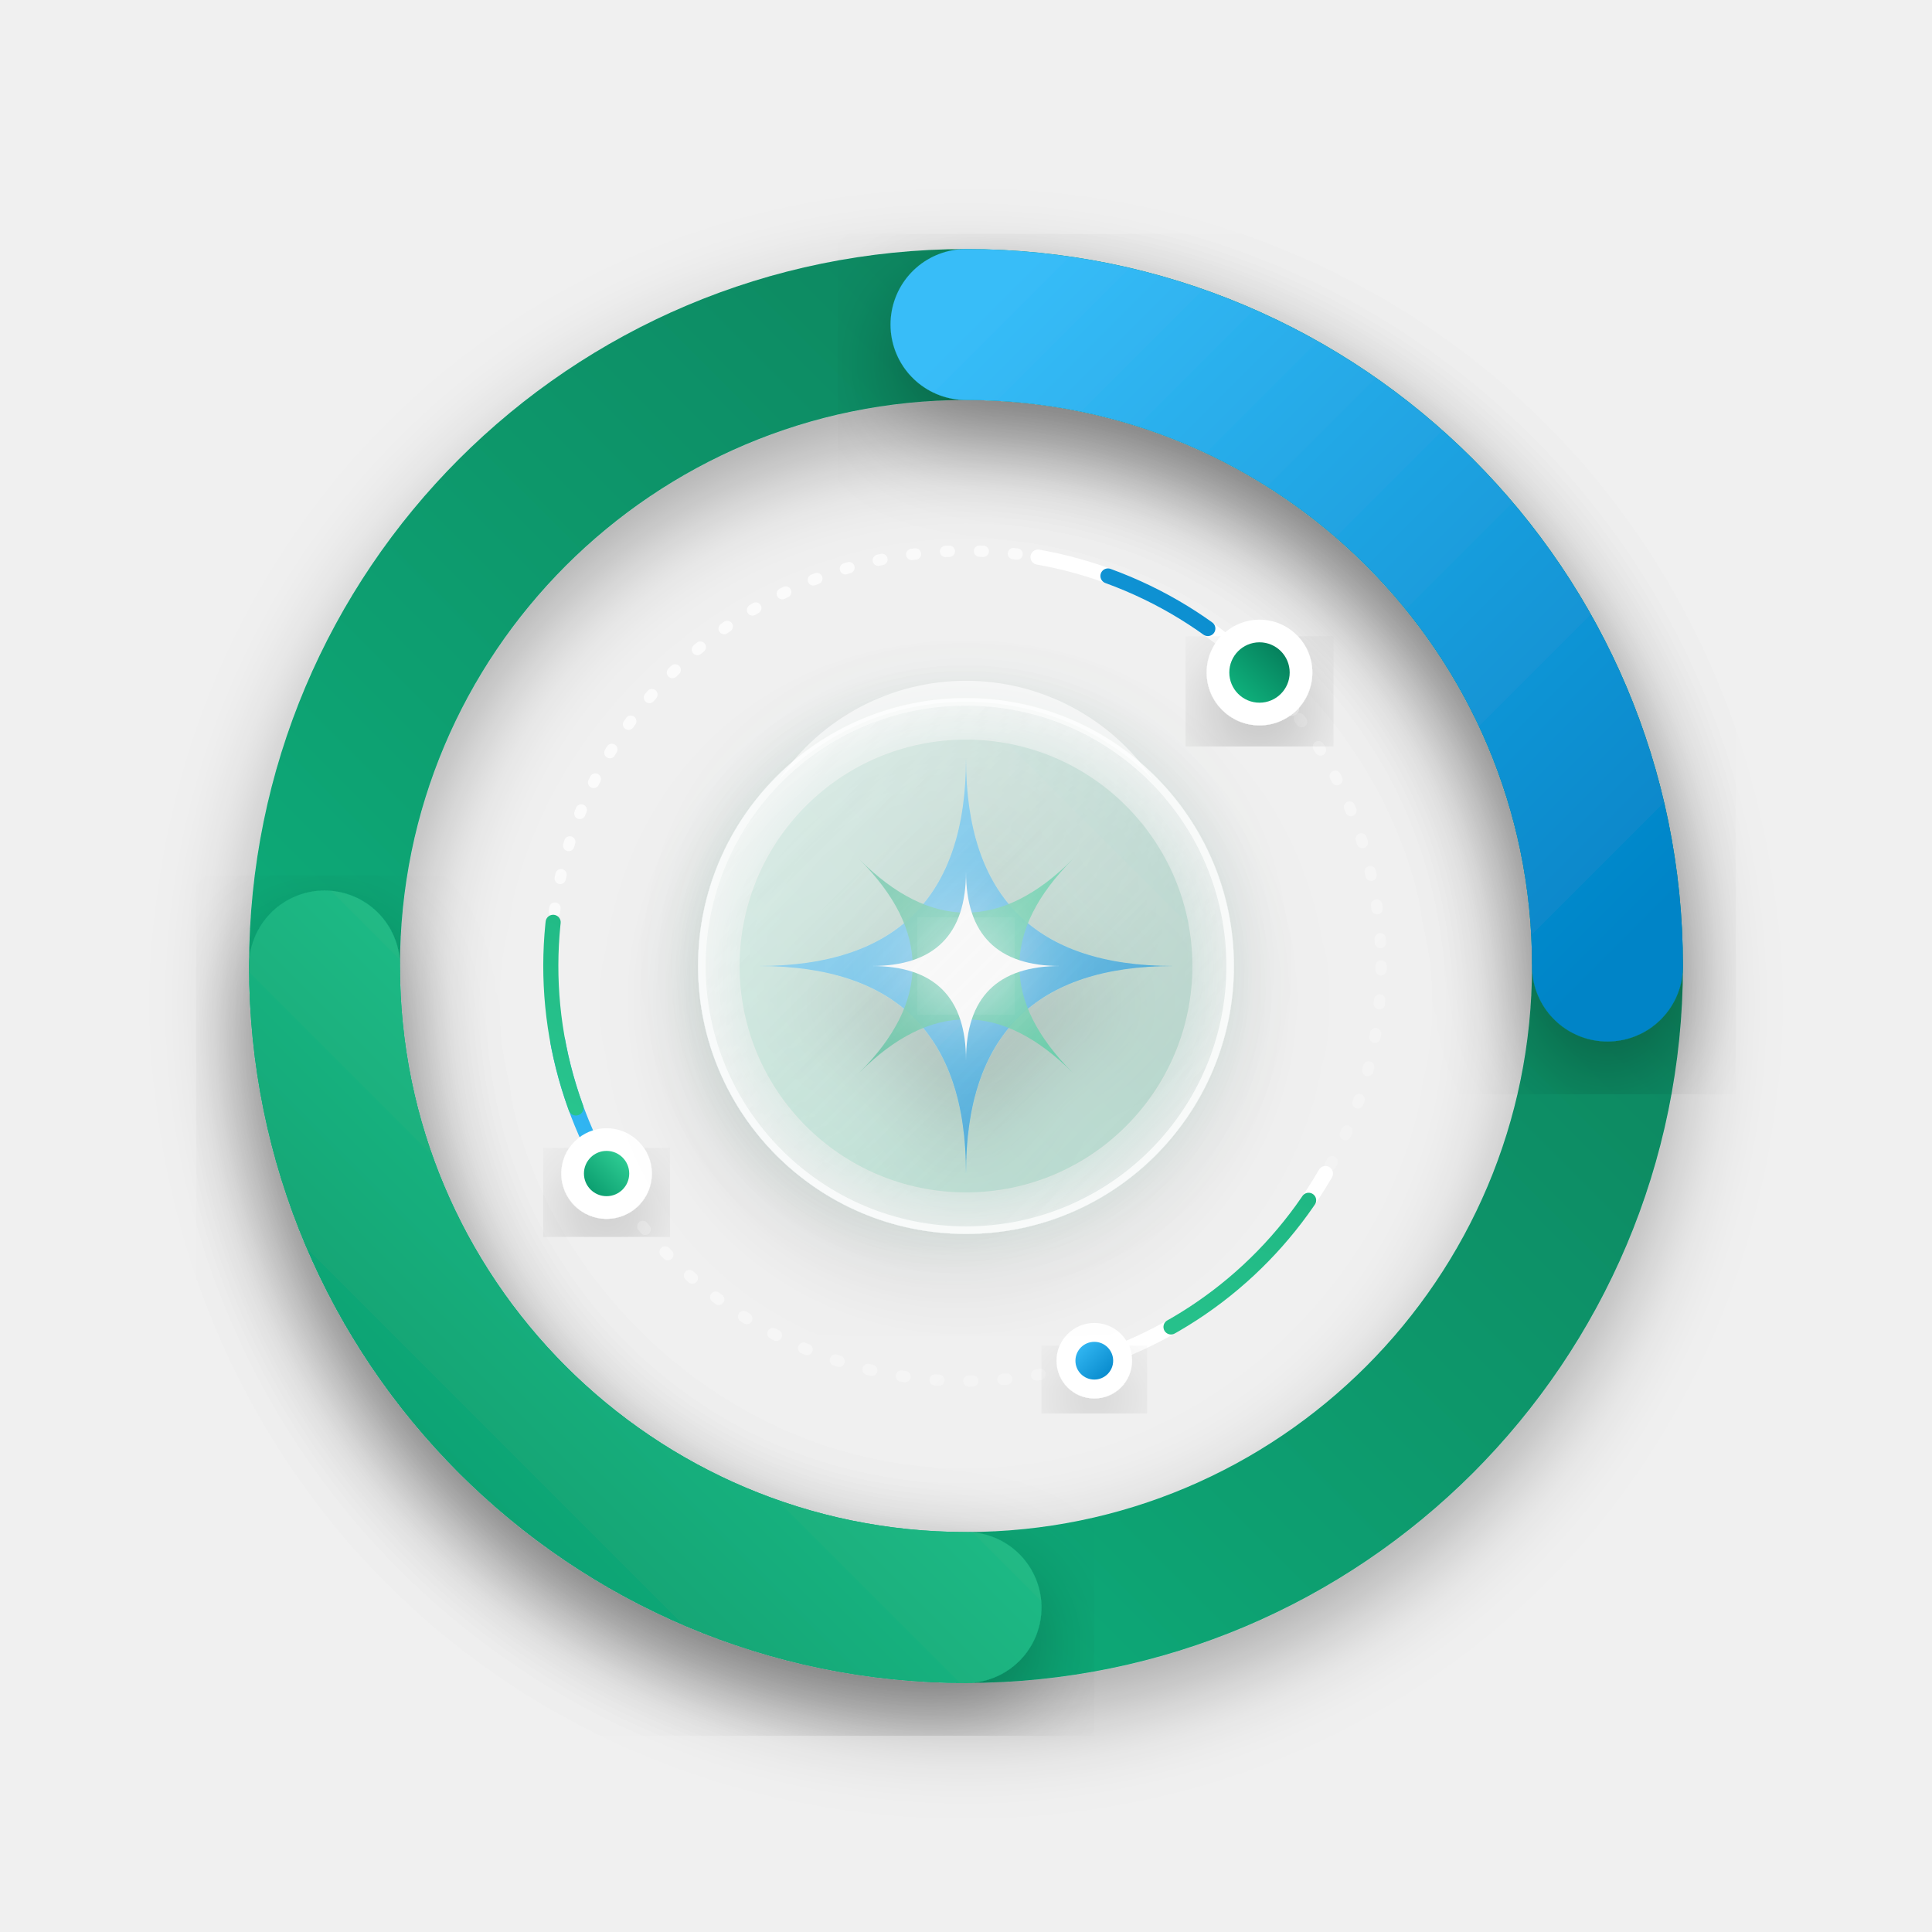
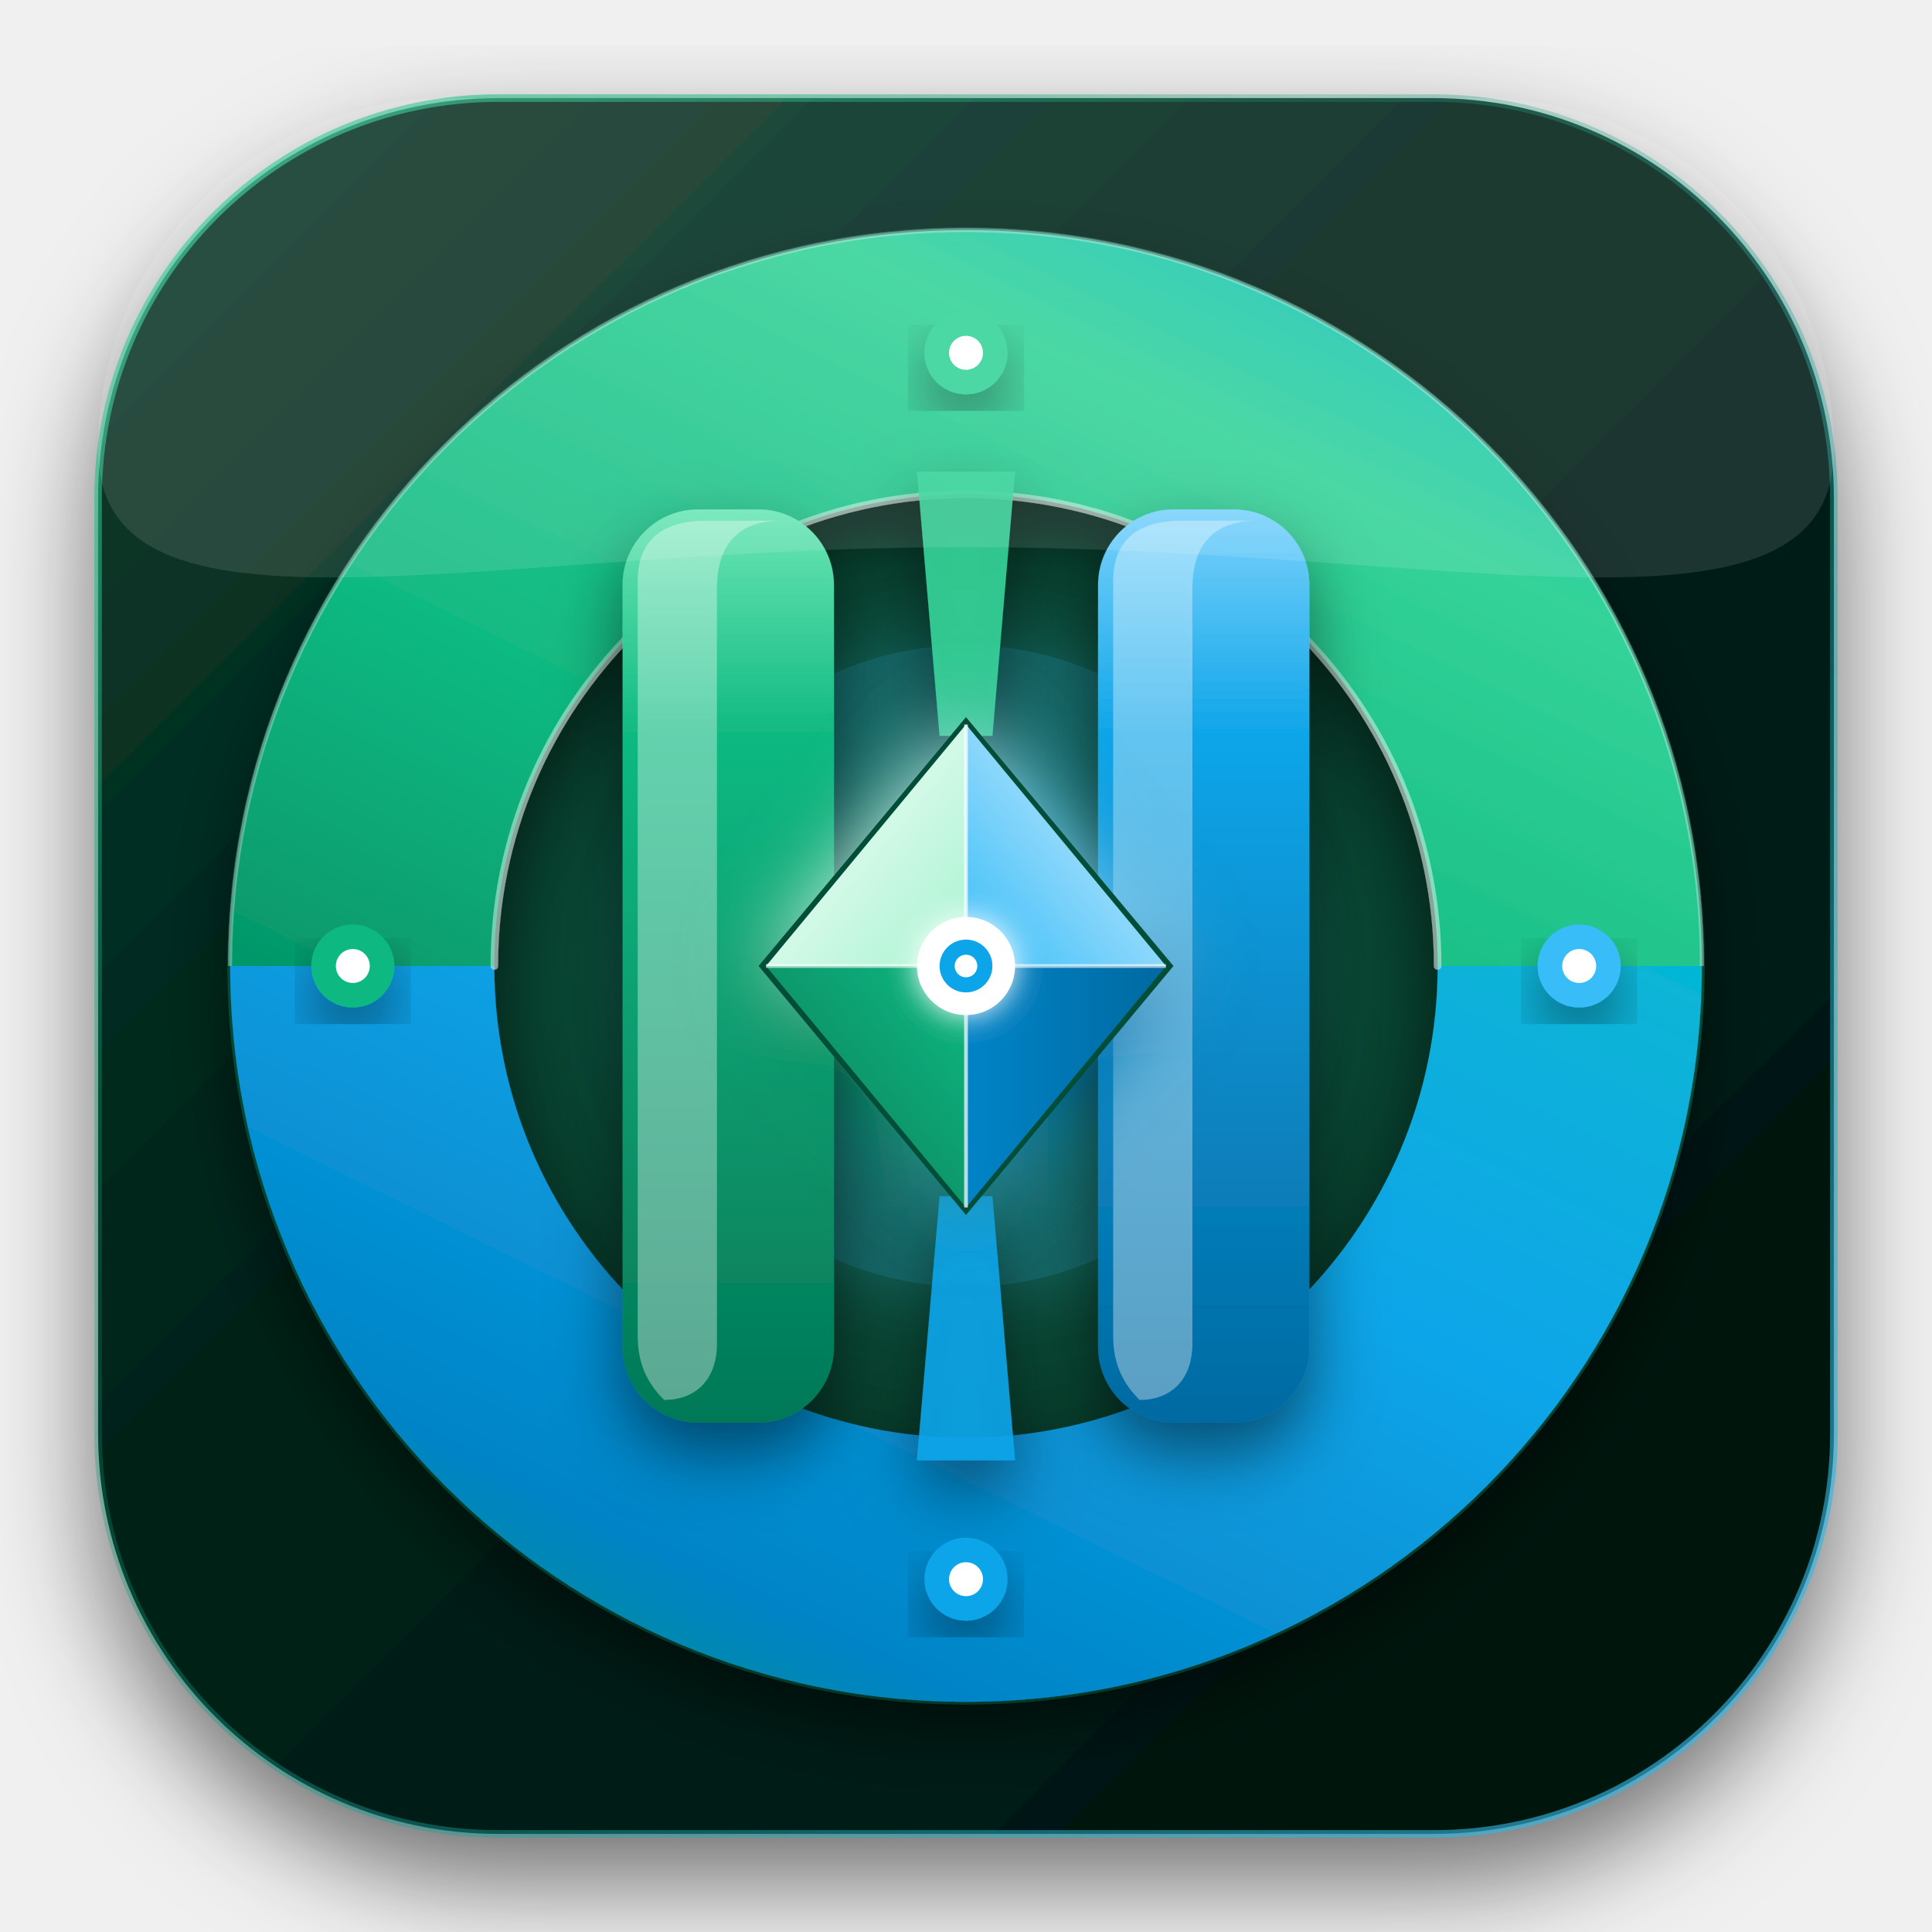
<svg xmlns="http://www.w3.org/2000/svg" width="1024" height="1024" viewBox="0 0 1024 1024">
  <defs>
-     <linearGradient id="aiBlue" x1="0%" y1="0%" x2="100%" y2="100%">
-       <stop offset="0%" stop-color="#38bdf8" />
+     <linearGradient id="bgD" x1="0%" y1="0%" x2="100%" y2="100%">
+       <stop offset="0%" stop-color="#093d2e" />
+       <stop offset="40%" stop-color="#042319" />
+       <stop offset="100%" stop-color="#01130d" />
+     </linearGradient>
+     <linearGradient id="borderD" x1="0%" y1="0%" x2="100%" y2="100%">
+       <stop offset="0%" stop-color="#34d399" stop-opacity="0.85" />
+       <stop offset="35%" stop-color="#059669" stop-opacity="0.3" />
+       <stop offset="100%" stop-color="#38bdf8" stop-opacity="0.75" />
+     </linearGradient>
+     <linearGradient id="ringTopD" x1="0%" y1="100%" x2="100%" y2="0%">
+       <stop offset="0%" stop-color="#059669" />
+       <stop offset="30%" stop-color="#10b981" />
+       <stop offset="70%" stop-color="#34d399" />
+       <stop offset="100%" stop-color="#06b6d4" />
+     </linearGradient>
+     <linearGradient id="ringBottomD" x1="100%" y1="0%" x2="0%" y2="100%">
+       <stop offset="0%" stop-color="#06b6d4" />
+       <stop offset="35%" stop-color="#0ea5e9" />
+       <stop offset="75%" stop-color="#0284c7" />
+       <stop offset="100%" stop-color="#059669" />
+     </linearGradient>
+     <radialGradient id="innerPlateD" cx="50%" cy="50%" r="50%">
+       <stop offset="0%" stop-color="#0d523e" />
+       <stop offset="60%" stop-color="#062b20" />
+       <stop offset="100%" stop-color="#021711" />
+     </radialGradient>
+     <linearGradient id="pillarLeftD" x1="0%" y1="0%" x2="0%" y2="100%">
+       <stop offset="0%" stop-color="#6ee7b7" />
+       <stop offset="25%" stop-color="#10b981" />
+       <stop offset="100%" stop-color="#047857" />
+     </linearGradient>
+     <linearGradient id="pillarRightD" x1="0%" y1="0%" x2="0%" y2="100%">
+       <stop offset="0%" stop-color="#7dd3fc" />
+       <stop offset="25%" stop-color="#0ea5e9" />
+       <stop offset="100%" stop-color="#0369a1" />
+     </linearGradient>
+     <linearGradient id="bridgeD" x1="0%" y1="0%" x2="100%" y2="0%">
+       <stop offset="0%" stop-color="#10b981" />
+       <stop offset="50%" stop-color="#38bdf8" />
+       <stop offset="100%" stop-color="#0ea5e9" />
+     </linearGradient>
+     <linearGradient id="prismTopLeft" x1="0%" y1="0%" x2="100%" y2="100%">
+       <stop offset="0%" stop-color="#ffffff" />
+       <stop offset="100%" stop-color="#a7f3d0" />
+     </linearGradient>
+     <linearGradient id="prismTopRight" x1="100%" y1="0%" x2="0%" y2="100%">
+       <stop offset="0%" stop-color="#e0f2fe" />
+       <stop offset="100%" stop-color="#38bdf8" />
+     </linearGradient>
+     <linearGradient id="prismBottomLeft" x1="0%" y1="100%" x2="100%" y2="0%">
+       <stop offset="0%" stop-color="#047857" />
+       <stop offset="100%" stop-color="#10b981" />
+     </linearGradient>
+     <linearGradient id="prismBottomRight" x1="100%" y1="100%" x2="0%" y2="100%">
+       <stop offset="0%" stop-color="#0369a1" />
      <stop offset="100%" stop-color="#0284c7" />
    </linearGradient>
-     <linearGradient id="aiPurple" x1="0%" y1="100%" x2="100%" y2="0%">
-       <stop offset="0%" stop-color="#10b981" />
-       <stop offset="100%" stop-color="#047857" />
-     </linearGradient>
-     <linearGradient id="aiAccent" x1="100%" y1="0%" x2="0%" y2="100%">
-       <stop offset="0%" stop-color="#34d399" />
-       <stop offset="100%" stop-color="#059669" />
-     </linearGradient>
-     <linearGradient id="glass" x1="0%" y1="0%" x2="100%" y2="100%">
-       <stop offset="0%" stop-color="#ffffff" stop-opacity="0.85" />
-       <stop offset="100%" stop-color="#ffffff" stop-opacity="0.1" />
-     </linearGradient>
-     <filter id="shadow" x="-20%" y="-20%" width="140%" height="140%">
-       <feDropShadow dx="0" dy="20" stdDeviation="24" flood-color="#000000" flood-opacity="0.3" />
+     <filter id="shadowPlate" x="-15%" y="-15%" width="130%" height="130%">
+       <feDropShadow dx="0" dy="24" stdDeviation="28" flood-color="#000000" flood-opacity="0.55" />
    </filter>
-     <filter id="glow" x="-30%" y="-30%" width="160%" height="160%">
-       <feGaussianBlur stdDeviation="24" result="blur" />
+     <filter id="shadowEmblem" x="-20%" y="-20%" width="140%" height="140%">
+       <feDropShadow dx="0" dy="16" stdDeviation="18" flood-color="#000000" flood-opacity="0.5" />
+     </filter>
+     <filter id="glowCenter" x="-40%" y="-40%" width="180%" height="180%">
+       <feGaussianBlur stdDeviation="22" result="blur" />
+       <feComposite in="SourceGraphic" in2="blur" operator="over" />
+     </filter>
+     <filter id="glowDot" x="-30%" y="-30%" width="160%" height="160%">
+       <feGaussianBlur stdDeviation="8" result="blur" />
      <feComposite in="SourceGraphic" in2="blur" operator="over" />
    </filter>
  </defs>
-   <g transform="translate(512, 512)">
-     <circle cx="0" cy="0" r="340" fill="none" stroke="url(#aiPurple)" stroke-width="80" filter="url(#shadow)" />
-     <path d="M 0 -340 A 340 340 0 0 1 340 0" fill="none" stroke="url(#aiBlue)" stroke-width="80" stroke-linecap="round" filter="url(#shadow)" />
-     <path d="M -340 0 A 340 340 0 0 0 0 340" fill="none" stroke="url(#aiAccent)" stroke-width="80" stroke-linecap="round" filter="url(#shadow)" />
-     <circle cx="0" cy="0" r="220" fill="none" stroke="url(#glass)" stroke-width="6" stroke-dasharray="2 16" stroke-linecap="round" />
-     <circle cx="0" cy="0" r="220" fill="none" stroke="#ffffff" stroke-width="8" stroke-dasharray="160 800" stroke-linecap="round" transform="rotate(30)" />
-     <circle cx="0" cy="0" r="220" fill="none" stroke="url(#aiBlue)" stroke-width="8" stroke-dasharray="60 800" stroke-linecap="round" transform="rotate(-70)" />
-     <circle cx="0" cy="0" r="220" fill="none" stroke="url(#aiAccent)" stroke-width="8" stroke-dasharray="100 800" stroke-linecap="round" transform="rotate(160)" />
-     <circle cx="155.56" cy="-155.56" r="28" fill="#ffffff" filter="url(#shadow)" />
-     <circle cx="155.56" cy="-155.56" r="16" fill="url(#aiPurple)" />
-     <circle cx="-190.5" cy="110" r="24" fill="#ffffff" filter="url(#shadow)" />
-     <circle cx="-190.5" cy="110" r="12" fill="url(#aiAccent)" />
-     <circle cx="68" cy="209.2" r="20" fill="#ffffff" filter="url(#shadow)" />
-     <circle cx="68" cy="209.2" r="10" fill="url(#aiBlue)" />
-     <circle cx="0" cy="0" r="120" fill="url(#aiPurple)" opacity="0.3" filter="url(#glow)" />
-     <path d="M 0 -110 Q 0 0 110 0 Q 0 0 0 110 Q 0 0 -110 0 Q 0 0 0 -110 Z" fill="url(#aiBlue)" filter="url(#shadow)" />
-     <path d="M 0 -80 Q 0 0 80 0 Q 0 0 0 80 Q 0 0 -80 0 Q 0 0 0 -80 Z" fill="url(#aiAccent)" transform="rotate(45)" opacity="0.9" />
-     <path d="M 0 -50 Q 0 0 50 0 Q 0 0 0 50 Q 0 0 -50 0 Q 0 0 0 -50 Z" fill="#ffffff" filter="url(#glow)" />
-     <circle cx="0" cy="0" r="16" fill="#ffffff" filter="url(#glow)" />
-     <circle cx="0" cy="0" r="140" fill="url(#glass)" stroke="#ffffff" stroke-width="4" opacity="0.75" filter="url(#shadow)" />
-     <path d="M -99 -99 A 140 140 0 0 1 99 -99 A 120 120 0 0 0 -99 -99 Z" fill="#ffffff" opacity="0.6" />
+   <rect x="52" y="52" width="920" height="920" rx="212" fill="url(#bgD)" filter="url(#shadowPlate)" />
+   <rect x="52" y="52" width="920" height="920" rx="212" fill="none" stroke="url(#borderD)" stroke-width="4" opacity="0.9" />
+   <circle cx="512" cy="512" r="390" fill="url(#innerPlateD)" stroke="#065f46" stroke-width="3" />
+   <circle cx="512" cy="512" r="310" fill="#10b981" opacity="0.16" filter="url(#glowCenter)" />
+   <circle cx="512" cy="512" r="170" fill="#38bdf8" opacity="0.25" filter="url(#glowCenter)" />
+   <g filter="url(#shadowEmblem)">
+     <path d="M 122 512 A 390 390 0 0 1 902 512 L 762 512 A 250 250 0 0 0 262 512 Z" fill="url(#ringTopD)" />
+     <path d="M 902 512 A 390 390 0 0 1 122 512 L 262 512 A 250 250 0 0 0 762 512 Z" fill="url(#ringBottomD)" />
+     <path d="M 262 512 A 250 250 0 0 1 762 512" fill="none" stroke="#ffffff" stroke-width="4" stroke-linecap="round" opacity="0.45" />
+     <path d="M 122 512 A 390 390 0 0 1 902 512" fill="none" stroke="#ffffff" stroke-width="2" opacity="0.3" />
  </g>
+   <g filter="url(#shadowEmblem)">
+     <path d="M 486 250 L 538 250 L 526 390 L 498 390 Z" fill="#34d399" opacity="0.9" />
+     <path d="M 486 774 L 538 774 L 526 634 L 498 634 Z" fill="#0ea5e9" opacity="0.9" />
+     <rect x="360" y="464" width="304" height="96" rx="22" fill="url(#bridgeD)" />
+     <rect x="372" y="472" width="280" height="22" rx="8" fill="#ffffff" opacity="0.35" />
+   </g>
+   <g filter="url(#shadowEmblem)">
+     <rect x="330" y="270" width="112" height="484" rx="40" fill="url(#pillarLeftD)" />
+     <path d="M 338 308 C 338 284 354 276 374 276 L 414 276 C 392 276 380 288 380 312 L 380 712 C 380 732 368 742 352 742 C 344 734 338 724 338 708 Z" fill="#ffffff" opacity="0.35" />
+     <rect x="582" y="270" width="112" height="484" rx="40" fill="url(#pillarRightD)" />
+     <path d="M 590 308 C 590 284 606 276 626 276 L 666 276 C 644 276 632 288 632 312 L 632 712 C 632 732 620 742 604 742 C 596 734 590 724 590 708 Z" fill="#ffffff" opacity="0.35" />
+   </g>
+   <g filter="url(#glowCenter)">
+     <polygon points="512,380 622,512 512,644 402,512" fill="#034e38" />
+     <polygon points="406,512 512,384 512,512" fill="url(#prismTopLeft)" />
+     <polygon points="512,384 618,512 512,512" fill="url(#prismTopRight)" />
+     <polygon points="406,512 512,512 512,640" fill="url(#prismBottomLeft)" />
+     <polygon points="512,512 618,512 512,640" fill="url(#prismBottomRight)" />
+     <line x1="406" y1="512" x2="618" y2="512" stroke="#ffffff" stroke-width="2" opacity="0.6" />
+     <line x1="512" y1="384" x2="512" y2="640" stroke="#ffffff" stroke-width="2" opacity="0.7" />
+     <circle cx="512" cy="512" r="26" fill="#ffffff" filter="url(#glowDot)" />
+     <circle cx="512" cy="512" r="14" fill="#0ea5e9" />
+     <circle cx="512" cy="512" r="6" fill="#ffffff" />
+   </g>
+   <circle cx="512" cy="187" r="22" fill="#34d399" filter="url(#shadowEmblem)" />
+   <circle cx="512" cy="187" r="9" fill="#ffffff" />
+   <circle cx="837" cy="512" r="22" fill="#38bdf8" filter="url(#shadowEmblem)" />
+   <circle cx="837" cy="512" r="9" fill="#ffffff" />
+   <circle cx="512" cy="837" r="22" fill="#0ea5e9" filter="url(#shadowEmblem)" />
+   <circle cx="512" cy="837" r="9" fill="#ffffff" />
+   <circle cx="187" cy="512" r="22" fill="#10b981" filter="url(#shadowEmblem)" />
+   <circle cx="187" cy="512" r="9" fill="#ffffff" />
+   <path d="M 52 238 C 52 135 135 52 238 52 L 786 52 C 889 52 972 135 972 238 C 972 350 772 290 512 290 C 252 290 52 350 52 238 Z" fill="#ffffff" opacity="0.11" />
</svg>
